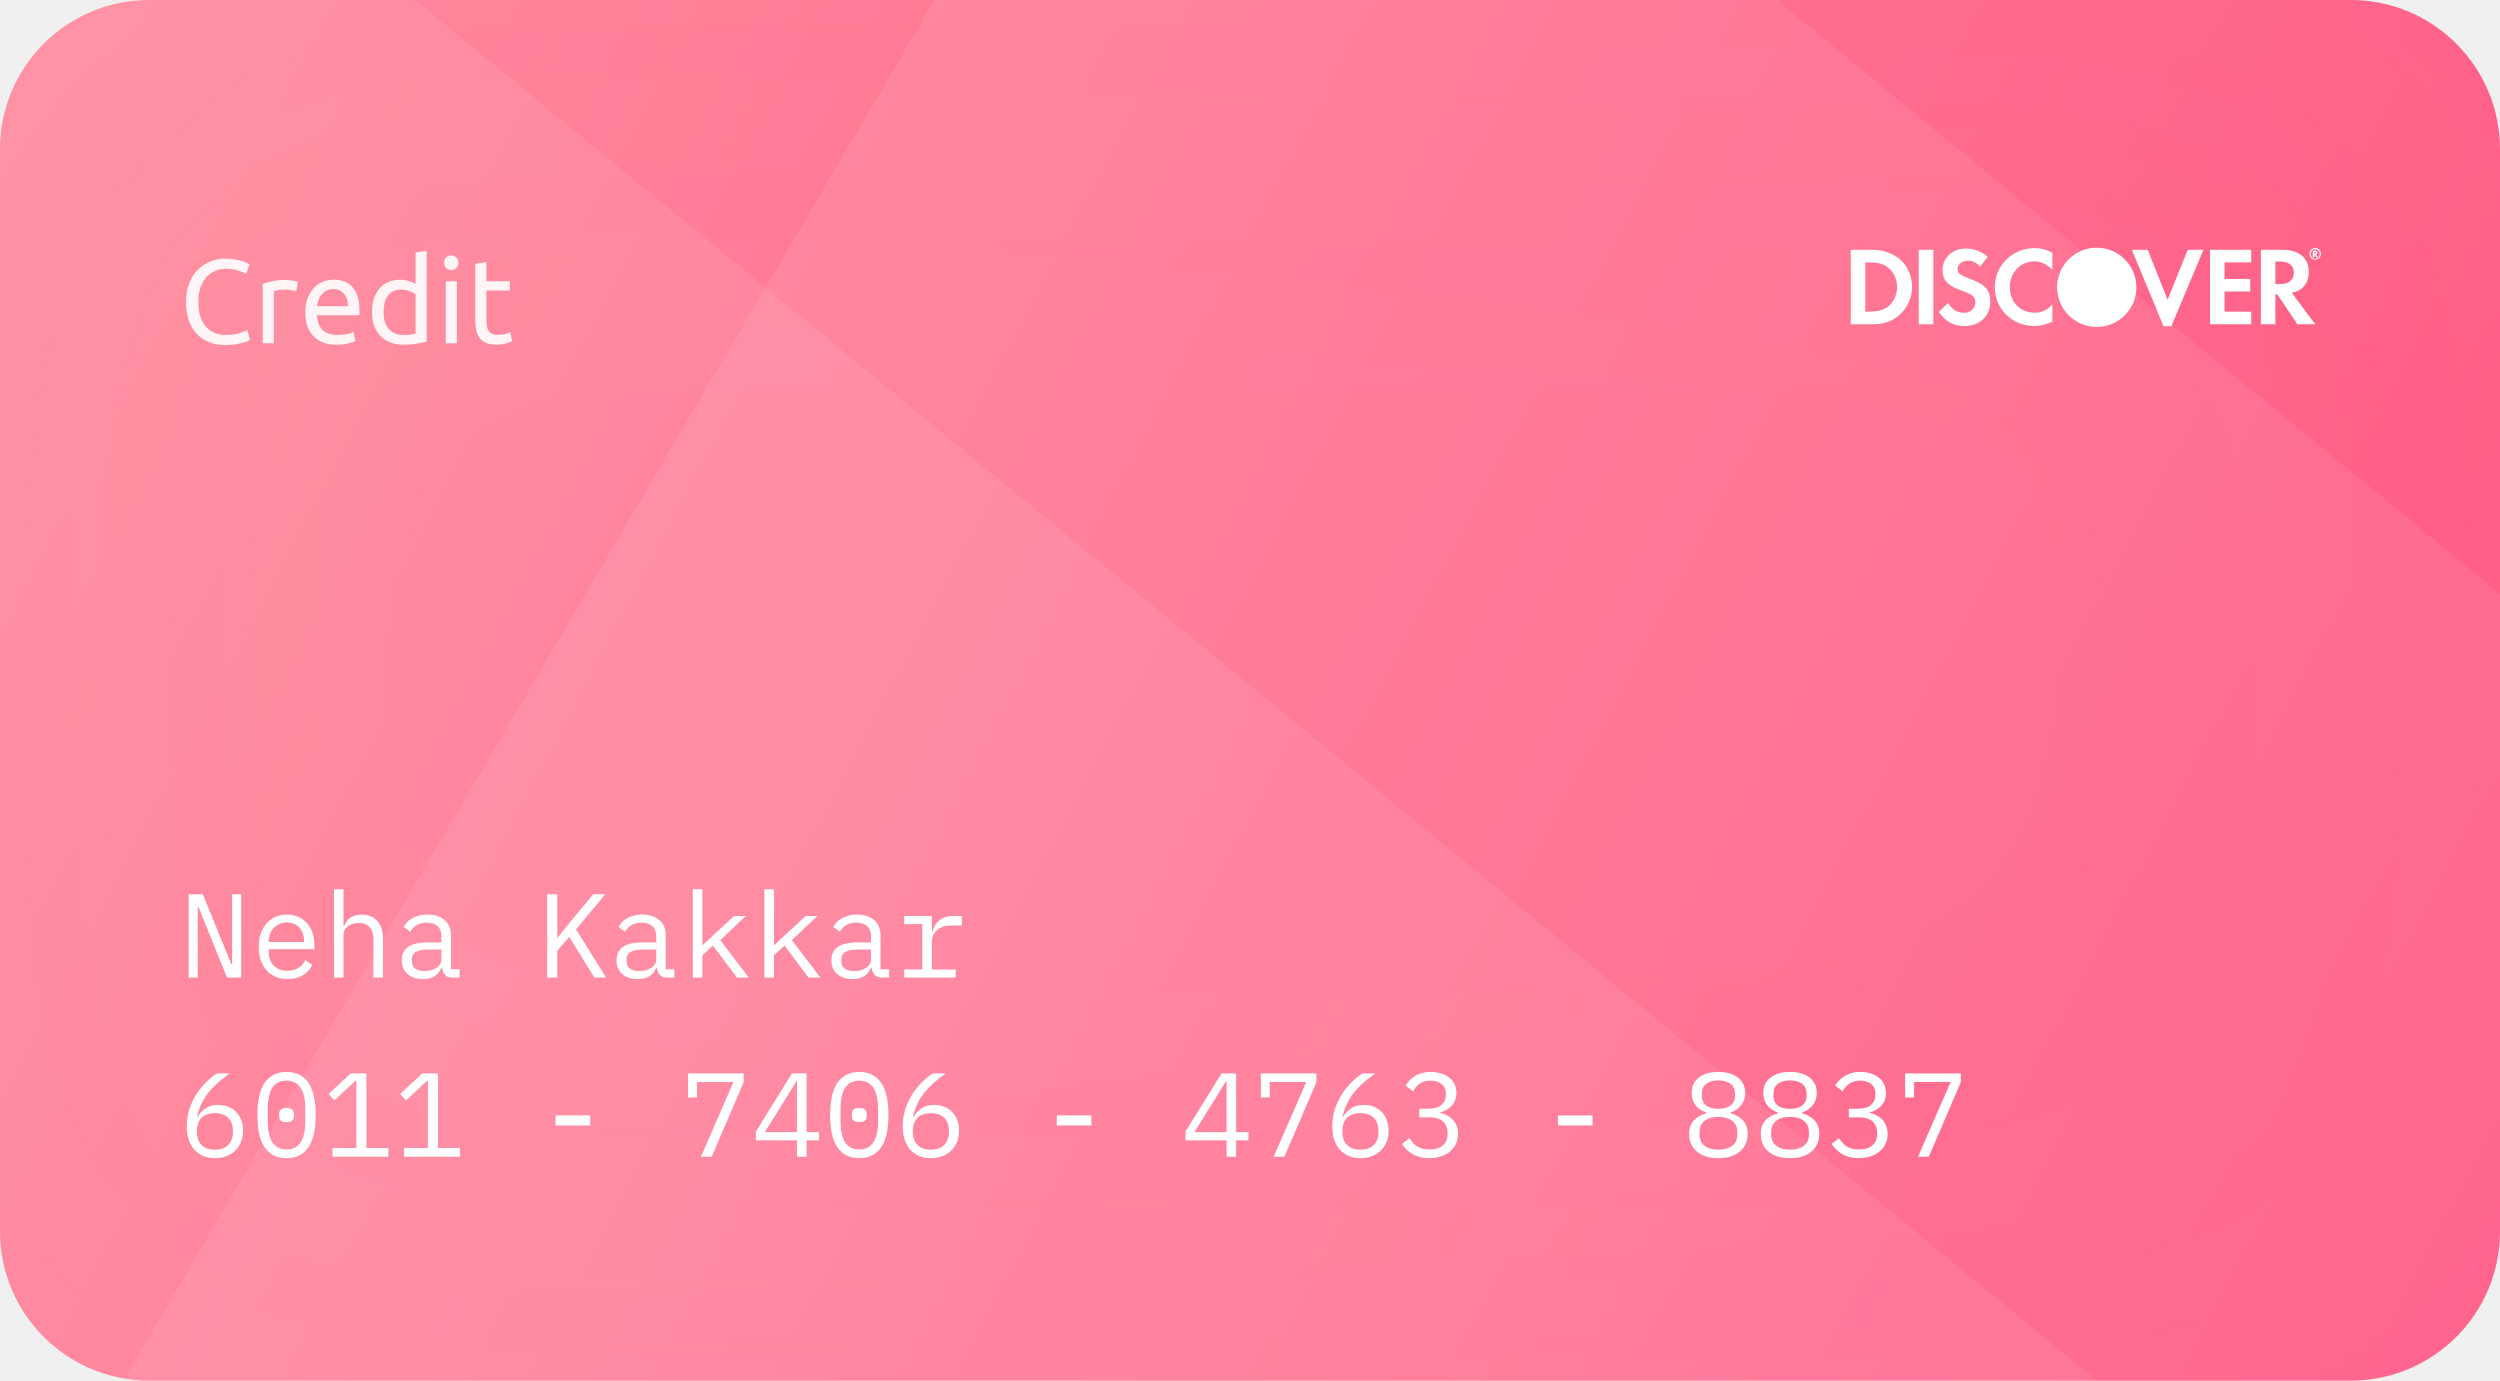
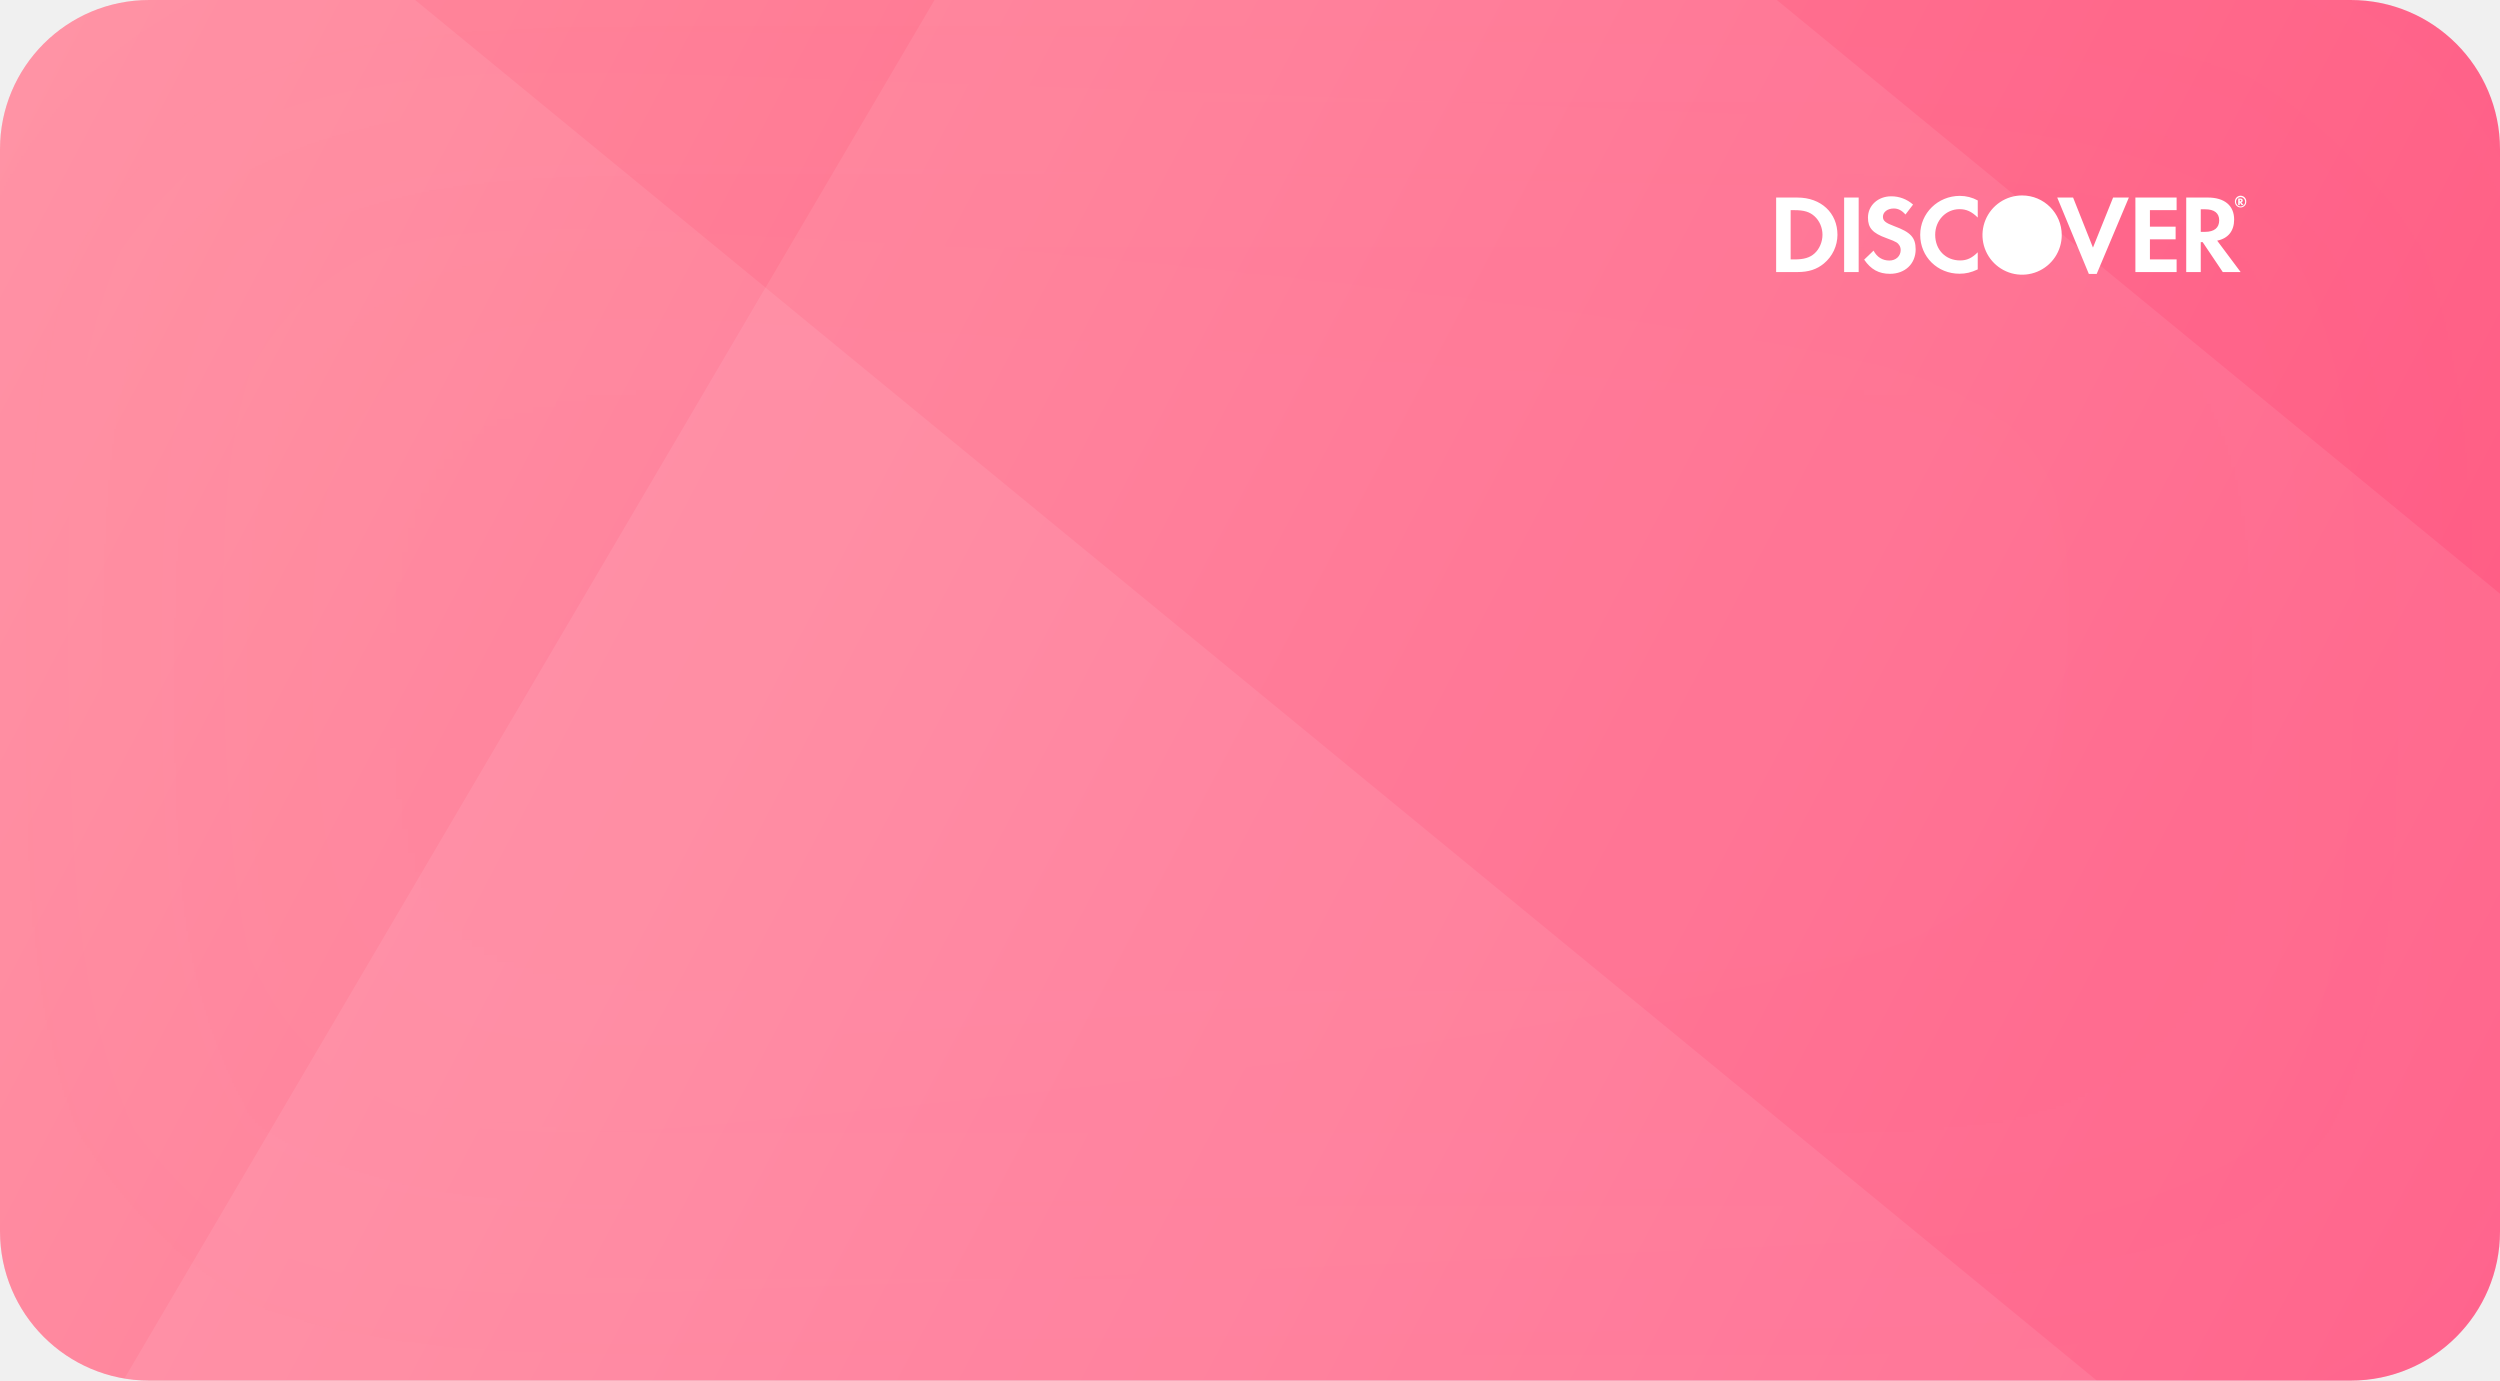
<svg xmlns="http://www.w3.org/2000/svg" width="335" height="185" viewBox="0 0 335 185" fill="none">
-   <rect width="335" height="185" rx="20" fill="url(#paint0_linear_401_81)" />
-   <g filter="url(#filter0_b_401_81)">
+   <rect width="335" height="185" rx="20" fill="url(#paint0_linear_410_2854)" />
+   <g filter="url(#filter0_b_410_2854)">
    <rect width="335" height="185" rx="20" fill="white" fill-opacity="0.03" />
  </g>
  <path fill-rule="evenodd" clip-rule="evenodd" d="M238.09 0H125.23L16.677 184.725C17.758 184.906 18.868 185 20 185H315C326.046 185 335 176.046 335 165V79.558L238.09 0Z" fill="white" fill-opacity="0.08" />
  <path fill-rule="evenodd" clip-rule="evenodd" d="M55.632 0H20C8.954 0 0 8.954 0 20V165C0 176.046 8.954 185 20 185H280.983L55.632 0Z" fill="white" fill-opacity="0.08" />
-   <path d="M28.816 155.192C28.229 155.192 27.701 155.096 27.232 154.904C26.763 154.701 26.363 154.419 26.032 154.056C25.712 153.683 25.461 153.229 25.28 152.696C25.109 152.163 25.024 151.565 25.024 150.904C25.024 150.072 25.147 149.293 25.392 148.568C25.648 147.832 25.968 147.165 26.352 146.568C26.747 145.96 27.184 145.427 27.664 144.968C28.144 144.499 28.613 144.12 29.072 143.832H30.8C30.192 144.269 29.648 144.696 29.168 145.112C28.699 145.528 28.283 145.965 27.92 146.424C27.557 146.872 27.253 147.357 27.008 147.88C26.763 148.392 26.56 148.973 26.4 149.624L26.48 149.656C26.747 149.197 27.099 148.819 27.536 148.52C27.973 148.211 28.539 148.056 29.232 148.056C29.723 148.056 30.171 148.136 30.576 148.296C30.981 148.456 31.333 148.685 31.632 148.984C31.931 149.283 32.16 149.645 32.32 150.072C32.491 150.499 32.576 150.973 32.576 151.496C32.576 152.04 32.485 152.541 32.304 153C32.123 153.448 31.867 153.837 31.536 154.168C31.216 154.488 30.821 154.739 30.352 154.92C29.893 155.101 29.381 155.192 28.816 155.192ZM28.8 154.056C29.568 154.056 30.16 153.848 30.576 153.432C31.003 153.016 31.216 152.429 31.216 151.672V151.544C31.216 150.787 31.003 150.2 30.576 149.784C30.16 149.368 29.568 149.16 28.8 149.16C28.032 149.16 27.435 149.368 27.008 149.784C26.592 150.2 26.384 150.787 26.384 151.544V151.672C26.384 152.429 26.592 153.016 27.008 153.432C27.435 153.848 28.032 154.056 28.8 154.056ZM38.394 155.192C37.711 155.192 37.124 155.064 36.634 154.808C36.143 154.541 35.738 154.163 35.418 153.672C35.098 153.181 34.863 152.579 34.714 151.864C34.564 151.149 34.49 150.333 34.49 149.416C34.49 148.509 34.564 147.699 34.714 146.984C34.863 146.259 35.098 145.651 35.418 145.16C35.738 144.669 36.143 144.296 36.634 144.04C37.124 143.773 37.711 143.64 38.394 143.64C39.076 143.64 39.663 143.773 40.154 144.04C40.644 144.296 41.05 144.669 41.37 145.16C41.69 145.651 41.924 146.259 42.074 146.984C42.223 147.699 42.298 148.509 42.298 149.416C42.298 150.333 42.223 151.149 42.074 151.864C41.924 152.579 41.69 153.181 41.37 153.672C41.05 154.163 40.644 154.541 40.154 154.808C39.663 155.064 39.076 155.192 38.394 155.192ZM38.394 154.024C38.842 154.024 39.226 153.939 39.546 153.768C39.866 153.587 40.122 153.336 40.314 153.016C40.516 152.696 40.666 152.312 40.762 151.864C40.858 151.405 40.906 150.893 40.906 150.328V148.504C40.906 147.949 40.858 147.443 40.762 146.984C40.666 146.525 40.516 146.136 40.314 145.816C40.122 145.496 39.866 145.251 39.546 145.08C39.226 144.899 38.842 144.808 38.394 144.808C37.946 144.808 37.562 144.899 37.242 145.08C36.922 145.251 36.66 145.496 36.458 145.816C36.266 146.136 36.122 146.525 36.026 146.984C35.93 147.443 35.882 147.949 35.882 148.504V150.328C35.882 150.893 35.93 151.405 36.026 151.864C36.122 152.312 36.266 152.696 36.458 153.016C36.66 153.336 36.922 153.587 37.242 153.768C37.562 153.939 37.946 154.024 38.394 154.024ZM38.394 150.36C38.02 150.36 37.759 150.285 37.61 150.136C37.471 149.987 37.402 149.805 37.402 149.592V149.24C37.402 149.027 37.471 148.845 37.61 148.696C37.759 148.547 38.02 148.472 38.394 148.472C38.767 148.472 39.023 148.547 39.162 148.696C39.311 148.845 39.386 149.027 39.386 149.24V149.592C39.386 149.805 39.311 149.987 39.162 150.136C39.023 150.285 38.767 150.36 38.394 150.36ZM44.547 155V153.832H47.748V144.824H47.636L44.819 147.448L44.035 146.6L46.995 143.832H49.092V153.832H52.035V155H44.547ZM54.141 155V153.832H57.341V144.824H57.229L54.413 147.448L53.629 146.6L56.589 143.832H58.685V153.832H61.629V155H54.141ZM74.449 150.808V149.464H79.089V150.808H74.449ZM93.924 155L98.292 144.984H93.396V147.064H92.196V143.832H99.652V145.016L95.364 155H93.924ZM106.798 155V152.808H101.294V151.624L106.126 143.832H108.078V151.704H109.742V152.808H108.078V155H106.798ZM102.494 151.704H106.798V144.872H106.734L102.494 151.704ZM115.144 155.192C114.461 155.192 113.874 155.064 113.384 154.808C112.893 154.541 112.488 154.163 112.168 153.672C111.848 153.181 111.613 152.579 111.464 151.864C111.314 151.149 111.24 150.333 111.24 149.416C111.24 148.509 111.314 147.699 111.464 146.984C111.613 146.259 111.848 145.651 112.168 145.16C112.488 144.669 112.893 144.296 113.384 144.04C113.874 143.773 114.461 143.64 115.144 143.64C115.826 143.64 116.413 143.773 116.904 144.04C117.394 144.296 117.8 144.669 118.12 145.16C118.44 145.651 118.674 146.259 118.824 146.984C118.973 147.699 119.048 148.509 119.048 149.416C119.048 150.333 118.973 151.149 118.824 151.864C118.674 152.579 118.44 153.181 118.12 153.672C117.8 154.163 117.394 154.541 116.904 154.808C116.413 155.064 115.826 155.192 115.144 155.192ZM115.144 154.024C115.592 154.024 115.976 153.939 116.296 153.768C116.616 153.587 116.872 153.336 117.064 153.016C117.266 152.696 117.416 152.312 117.512 151.864C117.608 151.405 117.656 150.893 117.656 150.328V148.504C117.656 147.949 117.608 147.443 117.512 146.984C117.416 146.525 117.266 146.136 117.064 145.816C116.872 145.496 116.616 145.251 116.296 145.08C115.976 144.899 115.592 144.808 115.144 144.808C114.696 144.808 114.312 144.899 113.992 145.08C113.672 145.251 113.41 145.496 113.208 145.816C113.016 146.136 112.872 146.525 112.776 146.984C112.68 147.443 112.632 147.949 112.632 148.504V150.328C112.632 150.893 112.68 151.405 112.776 151.864C112.872 152.312 113.016 152.696 113.208 153.016C113.41 153.336 113.672 153.587 113.992 153.768C114.312 153.939 114.696 154.024 115.144 154.024ZM115.144 150.36C114.77 150.36 114.509 150.285 114.36 150.136C114.221 149.987 114.152 149.805 114.152 149.592V149.24C114.152 149.027 114.221 148.845 114.36 148.696C114.509 148.547 114.77 148.472 115.144 148.472C115.517 148.472 115.773 148.547 115.912 148.696C116.061 148.845 116.136 149.027 116.136 149.24V149.592C116.136 149.805 116.061 149.987 115.912 150.136C115.773 150.285 115.517 150.36 115.144 150.36ZM124.754 155.192C124.167 155.192 123.639 155.096 123.17 154.904C122.7 154.701 122.3 154.419 121.97 154.056C121.65 153.683 121.399 153.229 121.218 152.696C121.047 152.163 120.962 151.565 120.962 150.904C120.962 150.072 121.084 149.293 121.33 148.568C121.586 147.832 121.906 147.165 122.289 146.568C122.684 145.96 123.122 145.427 123.602 144.968C124.082 144.499 124.551 144.12 125.01 143.832H126.738C126.13 144.269 125.586 144.696 125.106 145.112C124.636 145.528 124.22 145.965 123.858 146.424C123.495 146.872 123.191 147.357 122.946 147.88C122.7 148.392 122.498 148.973 122.338 149.624L122.418 149.656C122.684 149.197 123.036 148.819 123.474 148.52C123.911 148.211 124.476 148.056 125.17 148.056C125.66 148.056 126.108 148.136 126.514 148.296C126.919 148.456 127.271 148.685 127.57 148.984C127.868 149.283 128.098 149.645 128.258 150.072C128.428 150.499 128.514 150.973 128.514 151.496C128.514 152.04 128.423 152.541 128.242 153C128.06 153.448 127.804 153.837 127.474 154.168C127.154 154.488 126.759 154.739 126.29 154.92C125.831 155.101 125.319 155.192 124.754 155.192ZM124.738 154.056C125.506 154.056 126.098 153.848 126.514 153.432C126.94 153.016 127.154 152.429 127.154 151.672V151.544C127.154 150.787 126.94 150.2 126.514 149.784C126.098 149.368 125.506 149.16 124.738 149.16C123.97 149.16 123.372 149.368 122.946 149.784C122.53 150.2 122.322 150.787 122.322 151.544V151.672C122.322 152.429 122.53 153.016 122.946 153.432C123.372 153.848 123.97 154.056 124.738 154.056ZM141.605 150.808V149.464H146.245V150.808H141.605ZM164.361 155V152.808H158.857V151.624L163.689 143.832H165.641V151.704H167.305V152.808H165.641V155H164.361ZM160.057 151.704H164.361V144.872H164.297L160.057 151.704ZM170.674 155L175.042 144.984H170.146V147.064H168.946V143.832H176.402V145.016L172.114 155H170.674ZM182.316 155.192C181.729 155.192 181.201 155.096 180.732 154.904C180.263 154.701 179.863 154.419 179.532 154.056C179.212 153.683 178.961 153.229 178.78 152.696C178.609 152.163 178.524 151.565 178.524 150.904C178.524 150.072 178.647 149.293 178.892 148.568C179.148 147.832 179.468 147.165 179.852 146.568C180.247 145.96 180.684 145.427 181.164 144.968C181.644 144.499 182.113 144.12 182.572 143.832H184.3C183.692 144.269 183.148 144.696 182.668 145.112C182.199 145.528 181.783 145.965 181.42 146.424C181.057 146.872 180.753 147.357 180.508 147.88C180.263 148.392 180.06 148.973 179.9 149.624L179.98 149.656C180.247 149.197 180.599 148.819 181.036 148.52C181.473 148.211 182.039 148.056 182.732 148.056C183.223 148.056 183.671 148.136 184.076 148.296C184.481 148.456 184.833 148.685 185.132 148.984C185.431 149.283 185.66 149.645 185.82 150.072C185.991 150.499 186.076 150.973 186.076 151.496C186.076 152.04 185.985 152.541 185.804 153C185.623 153.448 185.367 153.837 185.036 154.168C184.716 154.488 184.321 154.739 183.852 154.92C183.393 155.101 182.881 155.192 182.316 155.192ZM182.3 154.056C183.068 154.056 183.66 153.848 184.076 153.432C184.503 153.016 184.716 152.429 184.716 151.672V151.544C184.716 150.787 184.503 150.2 184.076 149.784C183.66 149.368 183.068 149.16 182.3 149.16C181.532 149.16 180.935 149.368 180.508 149.784C180.092 150.2 179.884 150.787 179.884 151.544V151.672C179.884 152.429 180.092 153.016 180.508 153.432C180.935 153.848 181.532 154.056 182.3 154.056ZM191.414 148.568C192.192 148.568 192.774 148.397 193.158 148.056C193.552 147.704 193.75 147.256 193.75 146.712V146.6C193.75 146.003 193.558 145.555 193.174 145.256C192.8 144.957 192.31 144.808 191.702 144.808C191.104 144.808 190.619 144.941 190.246 145.208C189.883 145.464 189.584 145.805 189.35 146.232L188.342 145.464C188.48 145.24 188.651 145.021 188.854 144.808C189.056 144.584 189.291 144.387 189.558 144.216C189.835 144.045 190.15 143.907 190.502 143.8C190.864 143.693 191.275 143.64 191.734 143.64C192.214 143.64 192.662 143.704 193.078 143.832C193.494 143.949 193.856 144.131 194.166 144.376C194.475 144.611 194.715 144.904 194.886 145.256C195.067 145.608 195.158 146.008 195.158 146.456C195.158 146.819 195.099 147.144 194.982 147.432C194.875 147.72 194.72 147.971 194.518 148.184C194.326 148.397 194.096 148.579 193.83 148.728C193.563 148.877 193.28 148.989 192.982 149.064V149.128C193.291 149.192 193.59 149.299 193.878 149.448C194.166 149.587 194.422 149.773 194.646 150.008C194.87 150.232 195.046 150.509 195.174 150.84C195.312 151.16 195.382 151.528 195.382 151.944C195.382 152.424 195.286 152.867 195.094 153.272C194.912 153.667 194.651 154.008 194.31 154.296C193.979 154.573 193.574 154.792 193.094 154.952C192.624 155.112 192.102 155.192 191.526 155.192C191.035 155.192 190.598 155.139 190.214 155.032C189.84 154.925 189.504 154.781 189.206 154.6C188.918 154.419 188.662 154.216 188.438 153.992C188.224 153.768 188.032 153.533 187.862 153.288L188.87 152.52C189.019 152.744 189.174 152.947 189.334 153.128C189.494 153.309 189.675 153.469 189.878 153.608C190.091 153.736 190.331 153.837 190.598 153.912C190.864 153.987 191.174 154.024 191.526 154.024C192.315 154.024 192.918 153.843 193.334 153.48C193.76 153.117 193.974 152.6 193.974 151.928V151.8C193.974 151.139 193.766 150.627 193.35 150.264C192.944 149.901 192.331 149.72 191.51 149.72H190.182V148.568H191.414ZM208.761 150.808V149.464H213.401V150.808H208.761ZM230.269 155.192C229.618 155.192 229.047 155.112 228.557 154.952C228.066 154.781 227.655 154.552 227.325 154.264C227.005 153.976 226.759 153.635 226.589 153.24C226.429 152.845 226.349 152.419 226.349 151.96C226.349 151.192 226.557 150.584 226.973 150.136C227.389 149.688 227.938 149.373 228.621 149.192V149.064C228.023 148.861 227.549 148.536 227.197 148.088C226.855 147.629 226.685 147.08 226.685 146.44C226.685 145.587 226.999 144.909 227.629 144.408C228.258 143.896 229.138 143.64 230.269 143.64C231.399 143.64 232.279 143.896 232.909 144.408C233.538 144.909 233.853 145.587 233.853 146.44C233.853 147.08 233.677 147.629 233.325 148.088C232.983 148.536 232.514 148.861 231.917 149.064V149.192C232.599 149.373 233.149 149.688 233.565 150.136C233.981 150.584 234.189 151.192 234.189 151.96C234.189 152.419 234.103 152.845 233.933 153.24C233.773 153.635 233.527 153.976 233.197 154.264C232.866 154.552 232.455 154.781 231.965 154.952C231.485 155.112 230.919 155.192 230.269 155.192ZM230.269 154.056C231.058 154.056 231.677 153.88 232.125 153.528C232.573 153.176 232.797 152.68 232.797 152.04V151.688C232.797 151.048 232.573 150.552 232.125 150.2C231.687 149.848 231.069 149.672 230.269 149.672C229.469 149.672 228.845 149.848 228.397 150.2C227.959 150.552 227.741 151.048 227.741 151.688V152.04C227.741 152.68 227.965 153.176 228.413 153.528C228.861 153.88 229.479 154.056 230.269 154.056ZM230.269 148.584C230.994 148.584 231.543 148.429 231.917 148.12C232.301 147.811 232.493 147.368 232.493 146.792V146.568C232.493 145.992 232.295 145.549 231.901 145.24C231.517 144.931 230.973 144.776 230.269 144.776C229.565 144.776 229.015 144.931 228.621 145.24C228.237 145.549 228.045 145.992 228.045 146.568V146.792C228.045 147.368 228.231 147.811 228.605 148.12C228.989 148.429 229.543 148.584 230.269 148.584ZM239.863 155.192C239.212 155.192 238.641 155.112 238.151 154.952C237.66 154.781 237.249 154.552 236.919 154.264C236.599 153.976 236.353 153.635 236.183 153.24C236.023 152.845 235.943 152.419 235.943 151.96C235.943 151.192 236.151 150.584 236.567 150.136C236.983 149.688 237.532 149.373 238.215 149.192V149.064C237.617 148.861 237.143 148.536 236.791 148.088C236.449 147.629 236.279 147.08 236.279 146.44C236.279 145.587 236.593 144.909 237.223 144.408C237.852 143.896 238.732 143.64 239.863 143.64C240.993 143.64 241.873 143.896 242.503 144.408C243.132 144.909 243.447 145.587 243.447 146.44C243.447 147.08 243.271 147.629 242.919 148.088C242.577 148.536 242.108 148.861 241.511 149.064V149.192C242.193 149.373 242.743 149.688 243.159 150.136C243.575 150.584 243.783 151.192 243.783 151.96C243.783 152.419 243.697 152.845 243.527 153.24C243.367 153.635 243.121 153.976 242.791 154.264C242.46 154.552 242.049 154.781 241.559 154.952C241.079 155.112 240.513 155.192 239.863 155.192ZM239.863 154.056C240.652 154.056 241.271 153.88 241.719 153.528C242.167 153.176 242.391 152.68 242.391 152.04V151.688C242.391 151.048 242.167 150.552 241.719 150.2C241.281 149.848 240.663 149.672 239.863 149.672C239.063 149.672 238.439 149.848 237.991 150.2C237.553 150.552 237.335 151.048 237.335 151.688V152.04C237.335 152.68 237.559 153.176 238.007 153.528C238.455 153.88 239.073 154.056 239.863 154.056ZM239.863 148.584C240.588 148.584 241.137 148.429 241.511 148.12C241.895 147.811 242.087 147.368 242.087 146.792V146.568C242.087 145.992 241.889 145.549 241.495 145.24C241.111 144.931 240.567 144.776 239.863 144.776C239.159 144.776 238.609 144.931 238.215 145.24C237.831 145.549 237.639 145.992 237.639 146.568V146.792C237.639 147.368 237.825 147.811 238.199 148.12C238.583 148.429 239.137 148.584 239.863 148.584ZM248.976 148.568C249.755 148.568 250.336 148.397 250.72 148.056C251.115 147.704 251.312 147.256 251.312 146.712V146.6C251.312 146.003 251.12 145.555 250.736 145.256C250.363 144.957 249.872 144.808 249.264 144.808C248.667 144.808 248.182 144.941 247.808 145.208C247.446 145.464 247.147 145.805 246.912 146.232L245.904 145.464C246.043 145.24 246.214 145.021 246.416 144.808C246.619 144.584 246.854 144.387 247.12 144.216C247.398 144.045 247.712 143.907 248.064 143.8C248.427 143.693 248.838 143.64 249.296 143.64C249.776 143.64 250.224 143.704 250.64 143.832C251.056 143.949 251.419 144.131 251.728 144.376C252.038 144.611 252.278 144.904 252.448 145.256C252.63 145.608 252.72 146.008 252.72 146.456C252.72 146.819 252.662 147.144 252.544 147.432C252.438 147.72 252.283 147.971 252.08 148.184C251.888 148.397 251.659 148.579 251.392 148.728C251.126 148.877 250.843 148.989 250.544 149.064V149.128C250.854 149.192 251.152 149.299 251.44 149.448C251.728 149.587 251.984 149.773 252.208 150.008C252.432 150.232 252.608 150.509 252.736 150.84C252.875 151.16 252.944 151.528 252.944 151.944C252.944 152.424 252.848 152.867 252.656 153.272C252.475 153.667 252.214 154.008 251.872 154.296C251.542 154.573 251.136 154.792 250.656 154.952C250.187 155.112 249.664 155.192 249.088 155.192C248.598 155.192 248.16 155.139 247.776 155.032C247.403 154.925 247.067 154.781 246.768 154.6C246.48 154.419 246.224 154.216 246 153.992C245.787 153.768 245.595 153.533 245.424 153.288L246.432 152.52C246.582 152.744 246.736 152.947 246.896 153.128C247.056 153.309 247.238 153.469 247.44 153.608C247.654 153.736 247.894 153.837 248.16 153.912C248.427 153.987 248.736 154.024 249.088 154.024C249.878 154.024 250.48 153.843 250.896 153.48C251.323 153.117 251.536 152.6 251.536 151.928V151.8C251.536 151.139 251.328 150.627 250.912 150.264C250.507 149.901 249.894 149.72 249.072 149.72H247.744V148.568H248.976ZM257.018 155L261.386 144.984H256.49V147.064H255.29V143.832H262.746V145.016L258.458 155H257.018Z" fill="white" />
-   <path d="M26.608 121.544H26.496V131H25.28V119.832H27.184L30.992 129.192H31.104V119.832H32.32V131H30.416L26.608 121.544ZM38.538 131.192C37.94 131.192 37.402 131.091 36.922 130.888C36.452 130.685 36.047 130.397 35.706 130.024C35.375 129.64 35.119 129.187 34.938 128.664C34.756 128.131 34.666 127.539 34.666 126.888C34.666 126.227 34.756 125.629 34.938 125.096C35.13 124.563 35.391 124.109 35.722 123.736C36.052 123.352 36.447 123.059 36.906 122.856C37.375 122.653 37.892 122.552 38.458 122.552C39.012 122.552 39.514 122.653 39.962 122.856C40.42 123.059 40.81 123.341 41.13 123.704C41.45 124.056 41.695 124.477 41.866 124.968C42.036 125.459 42.122 125.997 42.122 126.584V127.192H36.01V127.576C36.01 127.939 36.068 128.275 36.186 128.584C36.303 128.893 36.468 129.16 36.682 129.384C36.906 129.608 37.172 129.784 37.482 129.912C37.802 130.029 38.154 130.088 38.538 130.088C39.092 130.088 39.572 129.96 39.978 129.704C40.383 129.448 40.692 129.096 40.906 128.648L41.85 129.288C41.604 129.843 41.194 130.301 40.618 130.664C40.052 131.016 39.359 131.192 38.538 131.192ZM38.458 123.608C38.106 123.608 37.78 123.672 37.482 123.8C37.183 123.928 36.922 124.104 36.698 124.328C36.484 124.552 36.314 124.819 36.186 125.128C36.068 125.427 36.01 125.757 36.01 126.12V126.232H40.746V126.056C40.746 125.693 40.687 125.363 40.57 125.064C40.463 124.765 40.308 124.509 40.106 124.296C39.914 124.072 39.674 123.901 39.386 123.784C39.108 123.667 38.799 123.608 38.458 123.608ZM44.755 119.16H46.035V124.088H46.099C46.185 123.885 46.291 123.693 46.419 123.512C46.547 123.32 46.702 123.155 46.883 123.016C47.075 122.877 47.3 122.765 47.556 122.68C47.812 122.595 48.11 122.552 48.452 122.552C49.316 122.552 50.009 122.829 50.532 123.384C51.054 123.928 51.316 124.701 51.316 125.704V131H50.035V125.928C50.035 125.171 49.87 124.611 49.539 124.248C49.209 123.875 48.724 123.688 48.084 123.688C47.828 123.688 47.577 123.72 47.331 123.784C47.086 123.848 46.867 123.944 46.675 124.072C46.483 124.2 46.329 124.365 46.212 124.568C46.094 124.771 46.035 125.005 46.035 125.272V131H44.755V119.16ZM60.701 131C60.2 131 59.843 130.872 59.629 130.616C59.416 130.36 59.283 130.04 59.229 129.656H59.149C58.968 130.136 58.675 130.515 58.269 130.792C57.875 131.059 57.341 131.192 56.669 131.192C55.805 131.192 55.117 130.968 54.605 130.52C54.093 130.072 53.837 129.459 53.837 128.68C53.837 127.912 54.115 127.32 54.669 126.904C55.235 126.488 56.141 126.28 57.389 126.28H59.149V125.464C59.149 124.856 58.979 124.403 58.637 124.104C58.296 123.795 57.811 123.64 57.181 123.64C56.627 123.64 56.173 123.752 55.821 123.976C55.469 124.189 55.187 124.483 54.973 124.856L54.109 124.216C54.216 124.003 54.36 123.795 54.541 123.592C54.723 123.389 54.947 123.213 55.213 123.064C55.48 122.904 55.784 122.781 56.125 122.696C56.467 122.6 56.845 122.552 57.261 122.552C58.232 122.552 59 122.797 59.565 123.288C60.141 123.779 60.429 124.461 60.429 125.336V129.88H61.581V131H60.701ZM56.893 130.12C57.224 130.12 57.523 130.083 57.789 130.008C58.067 129.923 58.307 129.816 58.509 129.688C58.712 129.549 58.867 129.389 58.973 129.208C59.091 129.016 59.149 128.813 59.149 128.6V127.24H57.389C56.621 127.24 56.061 127.347 55.709 127.56C55.357 127.773 55.181 128.083 55.181 128.488V128.824C55.181 129.251 55.331 129.576 55.629 129.8C55.939 130.013 56.36 130.12 56.893 130.12ZM76.273 125.528L74.673 127.416V131H73.329V119.832H74.673V125.656H74.721L76.193 123.8L79.489 119.832H81.105L77.185 124.536L81.217 131H79.649L76.273 125.528ZM89.483 131C88.981 131 88.624 130.872 88.41 130.616C88.197 130.36 88.064 130.04 88.01 129.656H87.93C87.749 130.136 87.456 130.515 87.05 130.792C86.656 131.059 86.123 131.192 85.451 131.192C84.587 131.192 83.898 130.968 83.386 130.52C82.874 130.072 82.618 129.459 82.618 128.68C82.618 127.912 82.896 127.32 83.451 126.904C84.016 126.488 84.922 126.28 86.171 126.28H87.93V125.464C87.93 124.856 87.76 124.403 87.418 124.104C87.077 123.795 86.592 123.64 85.963 123.64C85.408 123.64 84.954 123.752 84.603 123.976C84.251 124.189 83.968 124.483 83.754 124.856L82.891 124.216C82.997 124.003 83.141 123.795 83.323 123.592C83.504 123.389 83.728 123.213 83.995 123.064C84.261 122.904 84.565 122.781 84.906 122.696C85.248 122.6 85.626 122.552 86.043 122.552C87.013 122.552 87.781 122.797 88.347 123.288C88.922 123.779 89.21 124.461 89.21 125.336V129.88H90.362V131H89.483ZM85.674 130.12C86.005 130.12 86.304 130.083 86.57 130.008C86.848 129.923 87.088 129.816 87.29 129.688C87.493 129.549 87.648 129.389 87.754 129.208C87.872 129.016 87.93 128.813 87.93 128.6V127.24H86.171C85.403 127.24 84.843 127.347 84.49 127.56C84.138 127.773 83.963 128.083 83.963 128.488V128.824C83.963 129.251 84.112 129.576 84.41 129.8C84.72 130.013 85.141 130.12 85.674 130.12ZM92.836 119.16H94.116V126.632H94.18L95.62 125.272L98.372 122.744H99.94L96.516 125.976L100.34 131H98.756L95.54 126.712L94.116 128.008V131H92.836V119.16ZM102.43 119.16H103.71V126.632H103.774L105.214 125.272L107.966 122.744H109.534L106.11 125.976L109.934 131H108.35L105.134 126.712L103.71 128.008V131H102.43V119.16ZM118.264 131C117.762 131 117.405 130.872 117.192 130.616C116.978 130.36 116.845 130.04 116.792 129.656H116.712C116.53 130.136 116.237 130.515 115.832 130.792C115.437 131.059 114.904 131.192 114.232 131.192C113.368 131.192 112.68 130.968 112.168 130.52C111.656 130.072 111.4 129.459 111.4 128.68C111.4 127.912 111.677 127.32 112.232 126.904C112.797 126.488 113.704 126.28 114.952 126.28H116.712V125.464C116.712 124.856 116.541 124.403 116.2 124.104C115.858 123.795 115.373 123.64 114.744 123.64C114.189 123.64 113.736 123.752 113.384 123.976C113.032 124.189 112.749 124.483 112.536 124.856L111.672 124.216C111.778 124.003 111.922 123.795 112.104 123.592C112.285 123.389 112.509 123.213 112.776 123.064C113.042 122.904 113.346 122.781 113.688 122.696C114.029 122.6 114.408 122.552 114.824 122.552C115.794 122.552 116.562 122.797 117.128 123.288C117.704 123.779 117.992 124.461 117.992 125.336V129.88H119.144V131H118.264ZM114.456 130.12C114.786 130.12 115.085 130.083 115.352 130.008C115.629 129.923 115.869 129.816 116.072 129.688C116.274 129.549 116.429 129.389 116.536 129.208C116.653 129.016 116.712 128.813 116.712 128.6V127.24H114.952C114.184 127.24 113.624 127.347 113.272 127.56C112.92 127.773 112.744 128.083 112.744 128.488V128.824C112.744 129.251 112.893 129.576 113.192 129.8C113.501 130.013 113.922 130.12 114.456 130.12ZM121.17 129.912H123.586V123.832H121.17V122.744H124.866V124.824H124.946C125.116 124.173 125.436 123.667 125.906 123.304C126.386 122.931 126.994 122.744 127.73 122.744H128.882V124.024H127.33C126.594 124.024 125.996 124.237 125.538 124.664C125.09 125.091 124.866 125.651 124.866 126.344V129.912H128.066V131H121.17V129.912Z" fill="white" />
-   <path opacity="0.9" d="M30.144 46.24C29.365 46.24 28.656 46.112 28.016 45.856C27.376 45.6 26.827 45.227 26.368 44.736C25.909 44.245 25.552 43.643 25.296 42.928C25.051 42.203 24.928 41.376 24.928 40.448C24.928 39.52 25.067 38.699 25.344 37.984C25.632 37.259 26.016 36.651 26.496 36.16C26.976 35.669 27.536 35.296 28.176 35.04C28.816 34.784 29.499 34.656 30.224 34.656C30.683 34.656 31.093 34.688 31.456 34.752C31.829 34.816 32.149 34.891 32.416 34.976C32.693 35.061 32.917 35.147 33.088 35.232C33.259 35.317 33.376 35.381 33.44 35.424L32.992 36.704C32.896 36.64 32.757 36.571 32.576 36.496C32.395 36.421 32.187 36.347 31.952 36.272C31.728 36.197 31.477 36.139 31.2 36.096C30.933 36.043 30.661 36.016 30.384 36.016C29.797 36.016 29.269 36.117 28.8 36.32C28.331 36.523 27.931 36.816 27.6 37.2C27.269 37.584 27.013 38.053 26.832 38.608C26.661 39.152 26.576 39.765 26.576 40.448C26.576 41.109 26.651 41.712 26.8 42.256C26.96 42.8 27.195 43.269 27.504 43.664C27.813 44.048 28.197 44.347 28.656 44.56C29.125 44.773 29.669 44.88 30.288 44.88C31.003 44.88 31.595 44.805 32.064 44.656C32.533 44.507 32.885 44.373 33.12 44.256L33.52 45.536C33.445 45.589 33.312 45.659 33.12 45.744C32.928 45.819 32.688 45.893 32.4 45.968C32.112 46.043 31.776 46.107 31.392 46.16C31.008 46.213 30.592 46.24 30.144 46.24ZM38.274 37.504C38.402 37.504 38.546 37.515 38.706 37.536C38.877 37.547 39.042 37.568 39.202 37.6C39.362 37.621 39.506 37.648 39.634 37.68C39.773 37.701 39.874 37.723 39.938 37.744L39.682 39.04C39.565 38.997 39.367 38.949 39.09 38.896C38.823 38.832 38.477 38.8 38.05 38.8C37.773 38.8 37.495 38.832 37.218 38.896C36.951 38.949 36.775 38.987 36.69 39.008V46H35.202V38.032C35.554 37.904 35.991 37.787 36.514 37.68C37.036 37.563 37.623 37.504 38.274 37.504ZM40.91 41.856C40.91 41.12 41.016 40.48 41.23 39.936C41.443 39.381 41.726 38.923 42.078 38.56C42.43 38.197 42.835 37.925 43.294 37.744C43.752 37.563 44.222 37.472 44.702 37.472C45.822 37.472 46.68 37.824 47.278 38.528C47.875 39.221 48.174 40.283 48.174 41.712C48.174 41.776 48.174 41.861 48.174 41.968C48.174 42.064 48.168 42.155 48.158 42.24H42.462C42.526 43.104 42.776 43.76 43.214 44.208C43.651 44.656 44.334 44.88 45.262 44.88C45.784 44.88 46.222 44.837 46.574 44.752C46.936 44.656 47.208 44.565 47.39 44.48L47.598 45.728C47.416 45.824 47.096 45.925 46.638 46.032C46.19 46.139 45.678 46.192 45.102 46.192C44.376 46.192 43.747 46.085 43.214 45.872C42.691 45.648 42.259 45.344 41.918 44.96C41.576 44.576 41.32 44.123 41.15 43.6C40.99 43.067 40.91 42.485 40.91 41.856ZM46.622 41.04C46.632 40.368 46.462 39.819 46.11 39.392C45.768 38.955 45.294 38.736 44.686 38.736C44.344 38.736 44.04 38.805 43.774 38.944C43.518 39.072 43.299 39.243 43.118 39.456C42.936 39.669 42.792 39.915 42.686 40.192C42.59 40.469 42.526 40.752 42.494 41.04H46.622ZM55.687 39.44C55.506 39.291 55.245 39.147 54.903 39.008C54.562 38.869 54.189 38.8 53.783 38.8C53.357 38.8 52.989 38.88 52.679 39.04C52.381 39.189 52.135 39.403 51.943 39.68C51.751 39.947 51.613 40.267 51.527 40.64C51.442 41.013 51.399 41.413 51.399 41.84C51.399 42.811 51.639 43.563 52.119 44.096C52.599 44.619 53.239 44.88 54.039 44.88C54.445 44.88 54.781 44.864 55.047 44.832C55.325 44.789 55.538 44.747 55.687 44.704V39.44ZM55.687 33.84L57.175 33.584V45.76C56.834 45.856 56.397 45.952 55.863 46.048C55.33 46.144 54.717 46.192 54.023 46.192C53.383 46.192 52.807 46.091 52.295 45.888C51.783 45.685 51.346 45.397 50.983 45.024C50.621 44.651 50.338 44.197 50.135 43.664C49.943 43.12 49.847 42.512 49.847 41.84C49.847 41.2 49.927 40.613 50.087 40.08C50.258 39.547 50.503 39.088 50.823 38.704C51.143 38.32 51.533 38.021 51.991 37.808C52.461 37.595 52.994 37.488 53.591 37.488C54.071 37.488 54.493 37.552 54.855 37.68C55.229 37.808 55.506 37.931 55.687 38.048V33.84ZM61.221 46H59.733V37.68H61.221V46ZM60.469 36.176C60.203 36.176 59.973 36.091 59.781 35.92C59.6 35.739 59.509 35.499 59.509 35.2C59.509 34.901 59.6 34.667 59.781 34.496C59.973 34.315 60.203 34.224 60.469 34.224C60.736 34.224 60.96 34.315 61.141 34.496C61.333 34.667 61.429 34.901 61.429 35.2C61.429 35.499 61.333 35.739 61.141 35.92C60.96 36.091 60.736 36.176 60.469 36.176ZM65.172 37.68H68.324V38.928H65.172V42.768C65.172 43.184 65.204 43.531 65.268 43.808C65.332 44.075 65.428 44.288 65.556 44.448C65.684 44.597 65.844 44.704 66.036 44.768C66.228 44.832 66.452 44.864 66.708 44.864C67.156 44.864 67.513 44.816 67.78 44.72C68.057 44.613 68.249 44.539 68.356 44.496L68.644 45.728C68.495 45.803 68.233 45.893 67.86 46C67.487 46.117 67.06 46.176 66.58 46.176C66.015 46.176 65.545 46.107 65.172 45.968C64.809 45.819 64.516 45.6 64.292 45.312C64.068 45.024 63.908 44.672 63.812 44.256C63.727 43.829 63.684 43.339 63.684 42.784V35.36L65.172 35.104V37.68Z" fill="white" />
-   <g clip-path="url(#clip0_401_81)">
-     <path d="M286.273 38.5C286.273 39.55 285.961 40.577 285.378 41.45C284.795 42.323 283.966 43.004 282.996 43.406C282.026 43.808 280.958 43.913 279.928 43.709C278.898 43.504 277.952 42.999 277.209 42.257C276.466 41.515 275.96 40.569 275.754 39.539C275.549 38.509 275.653 37.442 276.055 36.471C276.456 35.501 277.135 34.671 278.008 34.087C278.881 33.503 279.907 33.191 280.957 33.19H280.962C283.897 33.19 286.273 35.568 286.273 38.5ZM272.623 33.247C269.672 33.247 267.307 35.568 267.307 38.471C267.307 41.406 269.612 43.679 272.575 43.679C273.413 43.679 274.132 43.514 275.017 43.099V40.807C274.24 41.587 273.549 41.899 272.667 41.899C270.706 41.899 269.315 40.477 269.315 38.455C269.315 36.539 270.751 35.027 272.578 35.027C273.507 35.027 274.211 35.358 275.019 36.151V33.859C274.284 33.457 273.46 33.246 272.623 33.247ZM263.824 37.303C262.655 36.87 262.312 36.586 262.312 36.046C262.312 35.418 262.923 34.938 263.763 34.938C264.346 34.938 264.826 35.177 265.333 35.746L266.351 34.413C265.545 33.694 264.5 33.299 263.419 33.305C261.653 33.305 260.306 34.531 260.306 36.164C260.306 37.539 260.933 38.243 262.763 38.902C263.527 39.172 263.913 39.35 264.11 39.471C264.288 39.578 264.436 39.73 264.538 39.911C264.641 40.092 264.694 40.297 264.692 40.505C264.692 41.314 264.049 41.912 263.18 41.912C262.251 41.912 261.503 41.448 261.057 40.582L259.799 41.792C260.697 43.109 261.773 43.692 263.257 43.692C265.28 43.692 266.698 42.346 266.698 40.414C266.693 38.831 266.036 38.114 263.824 37.303ZM311 34.037C311.001 34.239 310.922 34.432 310.78 34.576C310.638 34.719 310.446 34.8 310.244 34.801C310.144 34.802 310.044 34.782 309.951 34.744C309.858 34.706 309.774 34.649 309.703 34.578C309.632 34.507 309.576 34.423 309.538 34.33C309.499 34.237 309.48 34.138 309.48 34.037V34.03C309.475 33.926 309.49 33.822 309.526 33.725C309.562 33.628 309.618 33.539 309.689 33.464C309.761 33.389 309.847 33.329 309.942 33.288C310.038 33.248 310.141 33.227 310.244 33.228C310.348 33.228 310.451 33.25 310.546 33.292C310.641 33.333 310.726 33.394 310.797 33.47C310.868 33.545 310.922 33.635 310.957 33.733C310.992 33.83 311.007 33.934 311 34.037ZM310.845 34.04C310.847 33.959 310.832 33.879 310.802 33.803C310.773 33.728 310.728 33.659 310.672 33.601C310.616 33.542 310.548 33.496 310.474 33.464C310.4 33.431 310.32 33.414 310.239 33.413C310.157 33.413 310.077 33.43 310.002 33.462C309.928 33.494 309.86 33.541 309.803 33.599C309.747 33.657 309.702 33.727 309.672 33.802C309.643 33.878 309.628 33.959 309.63 34.04C309.63 34.387 309.903 34.667 310.239 34.667C310.32 34.666 310.4 34.649 310.474 34.617C310.548 34.584 310.616 34.538 310.672 34.479C310.728 34.421 310.773 34.352 310.802 34.277C310.832 34.202 310.847 34.121 310.845 34.04ZM257.114 43.453H259.062V33.47H257.114V43.453ZM290.457 40.177L287.795 33.473H285.669L289.906 43.711H290.953L295.266 33.473H293.155L290.457 40.177ZM296.143 43.453H301.666V41.763H298.09V39.067H301.534V37.376H298.09V35.161H301.666V33.47H296.143V43.453ZM310.341 34.116L310.63 34.478H310.375L310.129 34.137V34.478H309.919V33.602H310.199C310.412 33.602 310.53 33.696 310.53 33.872C310.533 33.993 310.465 34.082 310.341 34.116ZM310.325 33.875C310.325 33.799 310.27 33.762 310.168 33.762H310.131V33.99H310.168C310.27 33.99 310.325 33.953 310.325 33.875ZM307.102 39.248L310.244 43.453H307.85L305.154 39.442H304.9V43.453H302.954V33.47H305.842C308.086 33.47 309.375 34.549 309.375 36.418C309.375 37.949 308.567 38.951 307.102 39.248ZM307.372 36.523C307.372 35.552 306.713 35.045 305.501 35.045H304.902V38.069H305.472C306.713 38.067 307.372 37.526 307.372 36.523ZM256.219 38.471C256.215 39.203 256.051 39.926 255.738 40.588C255.425 41.25 254.971 41.836 254.408 42.304C253.45 43.099 252.358 43.456 250.846 43.456H248.003V33.473H250.861C254.017 33.473 256.219 35.523 256.219 38.471ZM254.213 38.455C254.213 37.5 253.809 36.571 253.135 35.969C252.491 35.387 251.728 35.161 250.47 35.161H249.948V41.763H250.47C251.728 41.763 252.523 41.521 253.135 40.97C253.807 40.372 254.213 39.413 254.213 38.455Z" fill="white" />
+   <g clip-path="url(#clip0_410_2854)">
+     <path d="M276.273 31.5C276.273 32.55 275.961 33.577 275.378 34.45C274.795 35.323 273.966 36.004 272.996 36.406C272.026 36.808 270.958 36.913 269.928 36.709C268.898 36.504 267.952 35.999 267.209 35.257C266.466 34.515 265.96 33.569 265.754 32.539C265.549 31.509 265.653 30.442 266.055 29.471C266.456 28.501 267.135 27.671 268.008 27.087C268.881 26.503 269.907 26.191 270.957 26.19H270.962C273.897 26.19 276.273 28.568 276.273 31.5ZM262.623 26.247C259.672 26.247 257.307 28.568 257.307 31.471C257.307 34.406 259.612 36.679 262.575 36.679C263.413 36.679 264.132 36.514 265.017 36.099V33.807C264.24 34.587 263.549 34.899 262.667 34.899C260.706 34.899 259.315 33.477 259.315 31.455C259.315 29.539 260.751 28.027 262.578 28.027C263.507 28.027 264.211 28.358 265.019 29.151V26.859C264.284 26.457 263.46 26.247 262.623 26.247V26.247ZM253.824 30.303C252.655 29.87 252.312 29.586 252.312 29.046C252.312 28.418 252.923 27.938 253.763 27.938C254.346 27.938 254.826 28.177 255.333 28.746L256.351 27.413C255.545 26.694 254.5 26.299 253.419 26.305C251.653 26.305 250.306 27.531 250.306 29.164C250.306 30.539 250.933 31.243 252.763 31.902C253.527 32.172 253.913 32.35 254.11 32.471C254.288 32.578 254.436 32.73 254.538 32.911C254.641 33.092 254.694 33.297 254.692 33.505C254.692 34.314 254.049 34.912 253.18 34.912C252.251 34.912 251.503 34.448 251.057 33.582L249.799 34.792C250.697 36.109 251.773 36.692 253.257 36.692C255.28 36.692 256.698 35.346 256.698 33.414C256.693 31.831 256.036 31.114 253.824 30.303V30.303ZM301 27.037C301.001 27.239 300.922 27.432 300.78 27.576C300.638 27.719 300.446 27.8 300.244 27.801C300.144 27.802 300.044 27.782 299.951 27.744C299.858 27.706 299.774 27.649 299.703 27.578C299.632 27.507 299.576 27.423 299.538 27.33C299.499 27.237 299.48 27.138 299.48 27.037V27.03C299.475 26.926 299.49 26.822 299.526 26.725C299.562 26.628 299.618 26.539 299.689 26.464C299.761 26.389 299.847 26.329 299.942 26.288C300.038 26.248 300.141 26.227 300.244 26.228C300.348 26.228 300.451 26.25 300.546 26.292C300.641 26.333 300.726 26.394 300.797 26.47C300.868 26.545 300.922 26.635 300.957 26.733C300.992 26.83 301.007 26.934 301 27.037V27.037ZM300.845 27.04C300.847 26.959 300.832 26.879 300.802 26.803C300.773 26.728 300.728 26.659 300.672 26.601C300.616 26.543 300.548 26.496 300.474 26.464C300.4 26.431 300.32 26.414 300.239 26.413C300.157 26.413 300.077 26.43 300.002 26.462C299.928 26.494 299.86 26.541 299.803 26.599C299.747 26.657 299.702 26.727 299.672 26.802C299.643 26.878 299.628 26.959 299.63 27.04C299.63 27.387 299.903 27.667 300.239 27.667C300.32 27.666 300.4 27.649 300.474 27.616C300.548 27.584 300.616 27.538 300.672 27.479C300.728 27.421 300.773 27.352 300.802 27.277C300.832 27.202 300.847 27.121 300.845 27.04V27.04ZM247.114 36.453H249.062V26.47H247.114V36.453V36.453ZM280.457 33.177L277.795 26.473H275.669L279.906 36.711H280.953L285.266 26.473H283.155L280.457 33.177V33.177ZM286.143 36.453H291.666V34.763H288.09V32.067H291.534V30.376H288.09V28.161H291.666V26.47H286.143V36.453ZM300.341 27.116L300.63 27.479H300.375L300.129 27.137V27.479H299.919V26.602H300.199C300.412 26.602 300.53 26.696 300.53 26.872C300.533 26.993 300.465 27.082 300.341 27.116ZM300.325 26.875C300.325 26.799 300.27 26.762 300.168 26.762H300.131V26.99H300.168C300.27 26.99 300.325 26.953 300.325 26.875ZM297.102 32.248L300.244 36.453H297.85L295.154 32.442H294.9V36.453H292.954V26.47H295.842C298.086 26.47 299.375 27.549 299.375 29.418C299.375 30.949 298.567 31.951 297.102 32.248V32.248ZM297.372 29.523C297.372 28.552 296.713 28.045 295.501 28.045H294.902V31.069H295.472C296.713 31.067 297.372 30.526 297.372 29.523V29.523ZM246.219 31.471C246.215 32.203 246.051 32.926 245.738 33.588C245.425 34.25 244.971 34.836 244.408 35.304C243.45 36.099 242.358 36.456 240.846 36.456H238.003V26.473H240.861C244.017 26.473 246.219 28.523 246.219 31.471ZM244.213 31.455C244.213 30.5 243.809 29.571 243.135 28.969C242.491 28.387 241.728 28.161 240.47 28.161H239.948V34.763H240.47C241.728 34.763 242.523 34.521 243.135 33.97C243.807 33.372 244.213 32.413 244.213 31.455V31.455Z" fill="white" />
  </g>
  <defs>
-     <filter id="filter0_b_401_81" x="-80" y="-80" width="495" height="345" filterUnits="userSpaceOnUse" color-interpolation-filters="sRGB">
+     <filter id="filter0_b_410_2854" x="-80" y="-80" width="495" height="345" filterUnits="userSpaceOnUse" color-interpolation-filters="sRGB">
      <feFlood flood-opacity="0" result="BackgroundImageFix" />
      <feGaussianBlur in="BackgroundImage" stdDeviation="40" />
-       <feComposite in2="SourceAlpha" operator="in" result="effect1_backgroundBlur_401_81" />
-       <feBlend mode="normal" in="SourceGraphic" in2="effect1_backgroundBlur_401_81" result="shape" />
+       <feComposite in2="SourceAlpha" operator="in" result="effect1_backgroundBlur_410_2854" />
+       <feBlend mode="normal" in="SourceGraphic" in2="effect1_backgroundBlur_410_2854" result="shape" />
    </filter>
-     <linearGradient id="paint0_linear_401_81" x1="-86.5" y1="-37" x2="580.5" y2="314.5" gradientUnits="userSpaceOnUse">
+     <linearGradient id="paint0_linear_410_2854" x1="-86.5" y1="-37" x2="580.5" y2="314.5" gradientUnits="userSpaceOnUse">
      <stop stop-color="#FF94A1" />
      <stop offset="1" stop-color="#FF2C6B" />
    </linearGradient>
-     <clipPath id="clip0_401_81">
-       <rect width="63" height="63" fill="white" transform="translate(248 7)" />
+     <clipPath id="clip0_410_2854">
+       <rect width="63" height="63" fill="white" transform="translate(238)" />
    </clipPath>
  </defs>
</svg>
